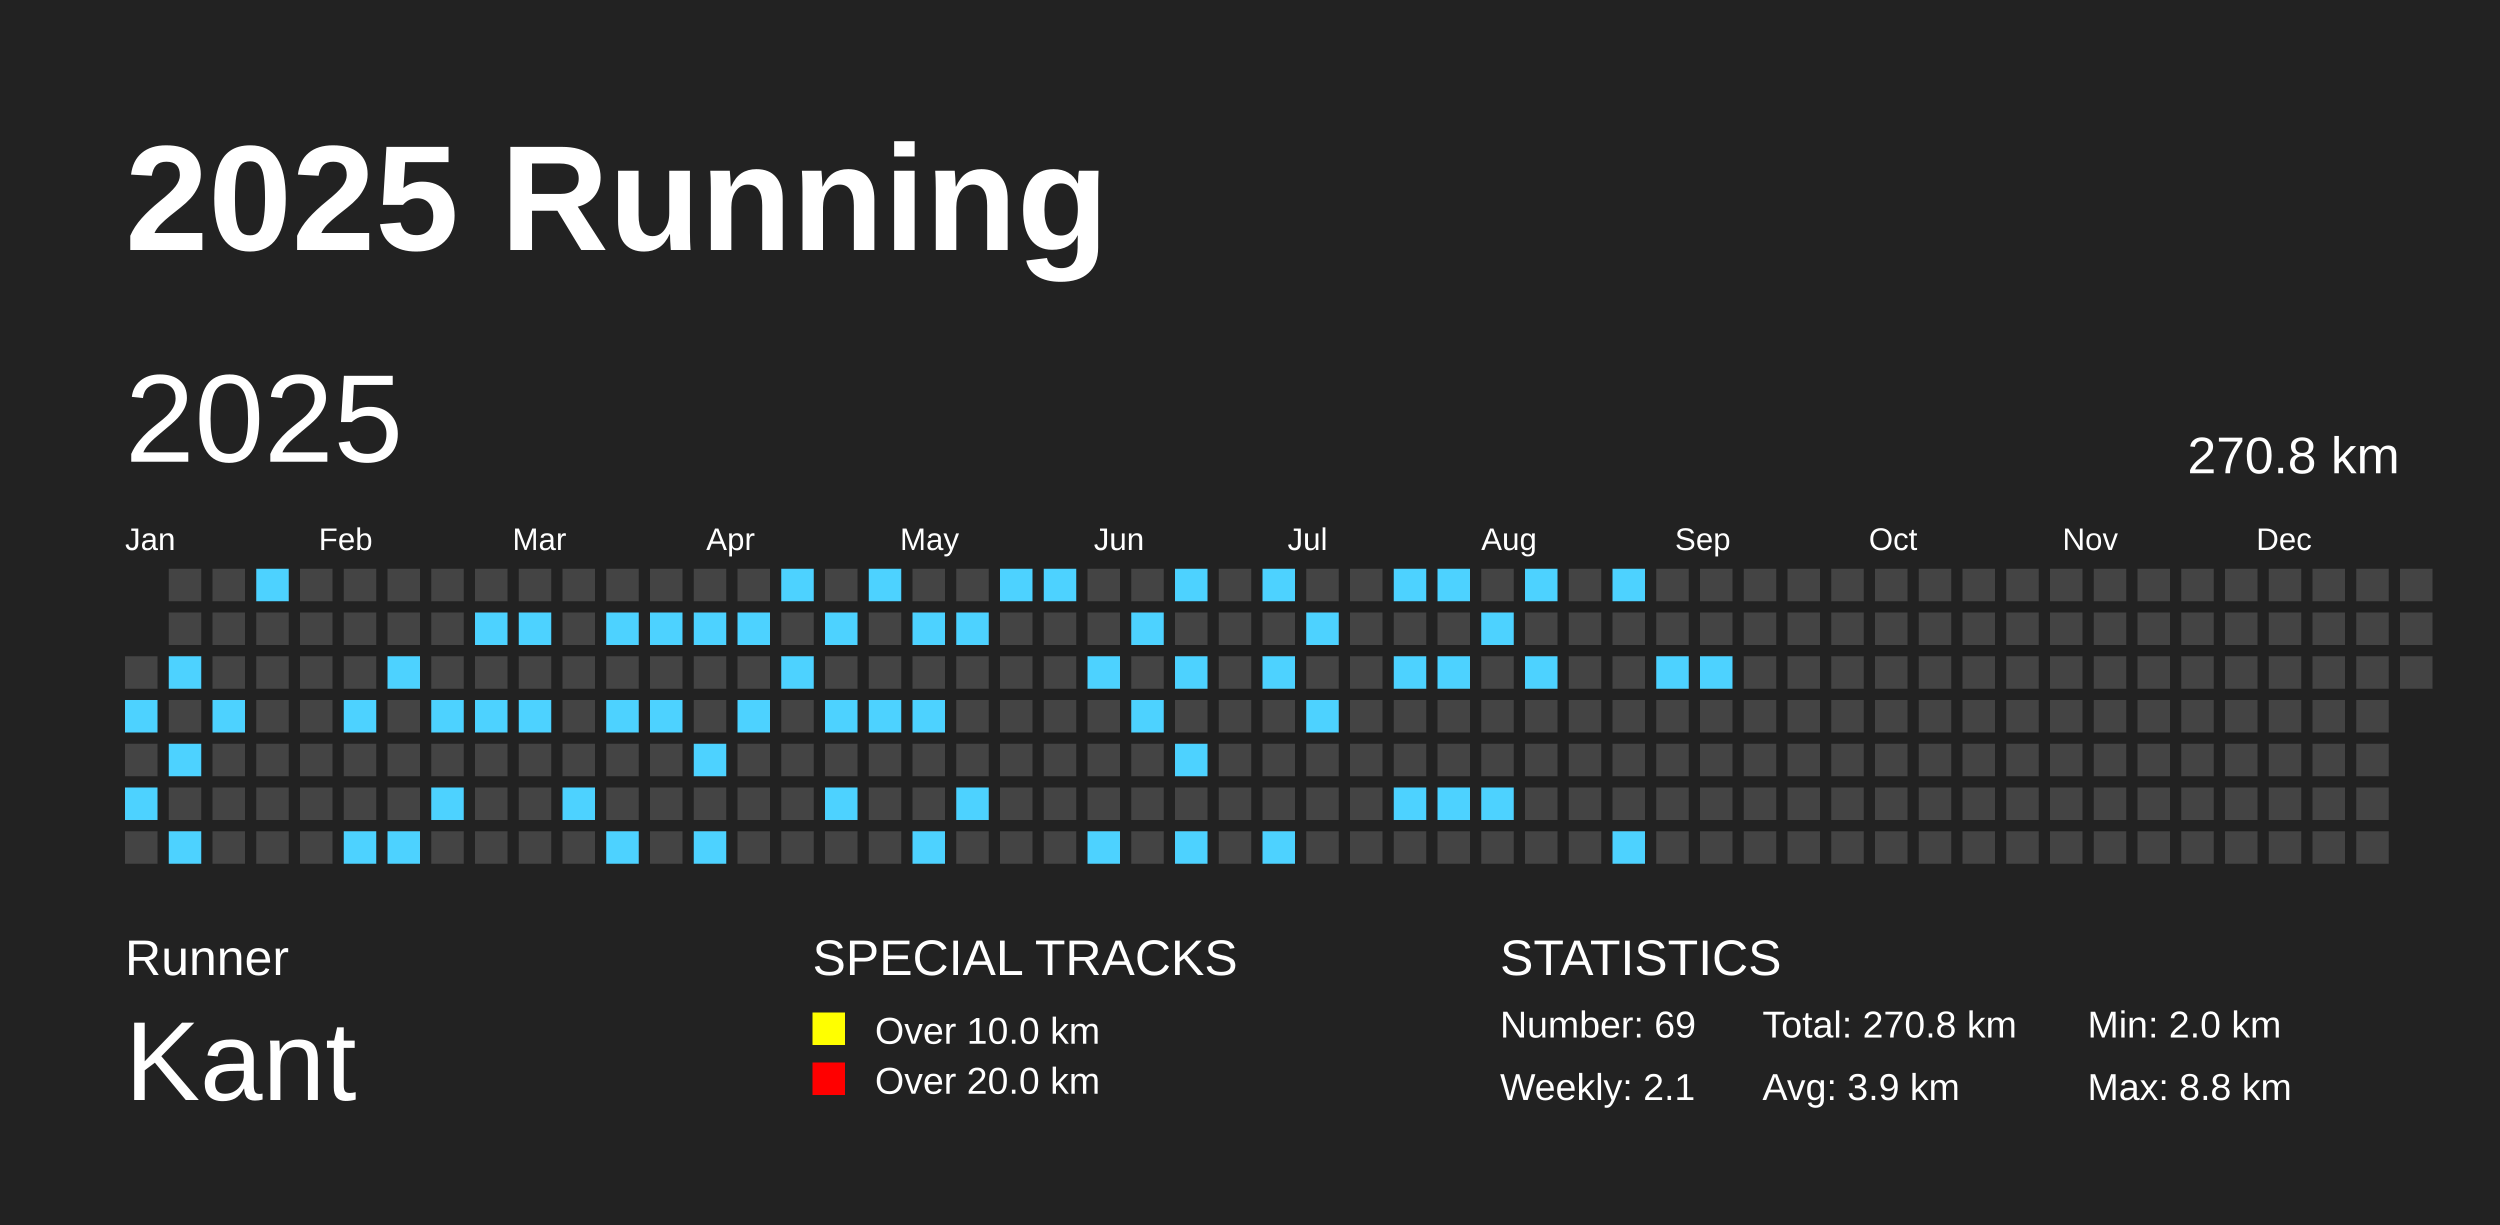
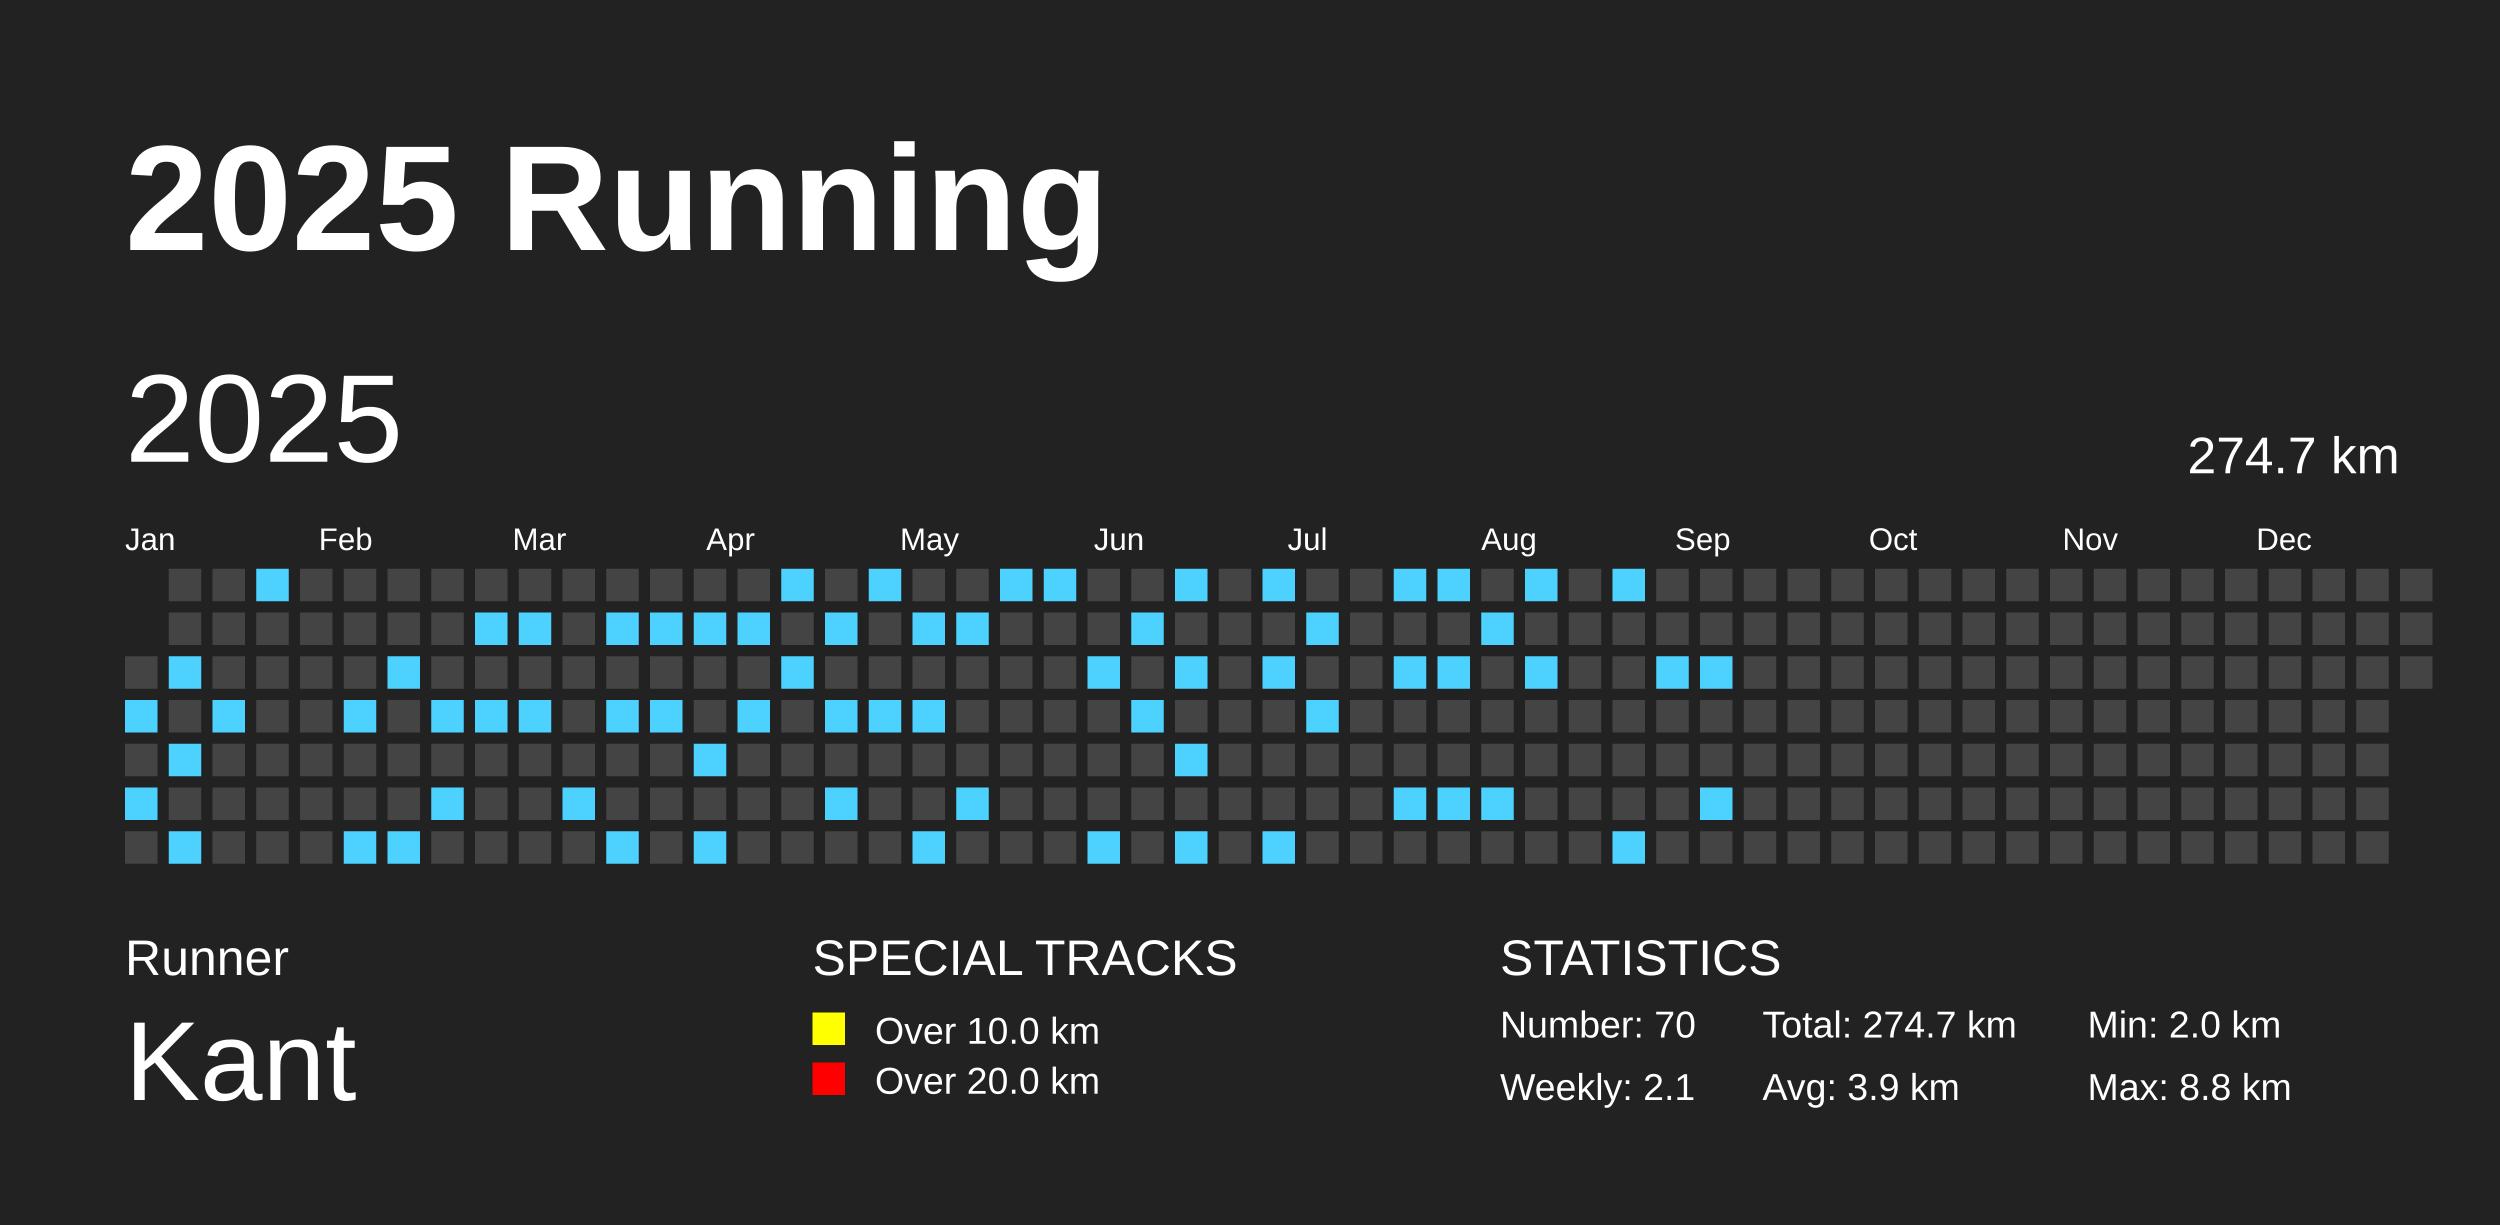
<svg xmlns="http://www.w3.org/2000/svg" baseProfile="full" height="98mm" version="1.1" viewBox="0,0,200,98" width="200mm">
  <defs />
  <rect fill="#222222" height="98" width="200" x="0" y="0" />
  <text fill="#FFFFFF" style="font-size:12px; font-family:Arial; font-weight:bold;" x="10" y="20">2025 Running</text>
  <text fill="#FFFFFF" style="font-size:4px; font-family:Arial" x="10" y="78">Runner</text>
  <text fill="#FFFFFF" style="font-size:9px; font-family:Arial" x="10" y="88">Kant</text>
  <text fill="#FFFFFF" style="font-size:4px; font-family:Arial" x="65" y="78">SPECIAL TRACKS</text>
  <rect fill="yellow" height="2.6" width="2.6" x="65" y="81" />
  <text fill="#FFFFFF" style="font-size:3px; font-family:Arial" x="70" y="83.5">Over 10.0 km</text>
  <rect fill="red" height="2.6" width="2.6" x="65" y="85" />
  <text fill="#FFFFFF" style="font-size:3px; font-family:Arial" x="70" y="87.5">Over 20.0 km</text>
  <text fill="#FFFFFF" style="font-size:4px; font-family:Arial" x="120" y="78">STATISTICS</text>
-   <text fill="#FFFFFF" style="font-size:3px; font-family:Arial" x="120" y="83">Number: 69</text>
+   <text fill="#FFFFFF" style="font-size:3px; font-family:Arial" x="120" y="83">Number: 70</text>
  <text fill="#FFFFFF" style="font-size:3px; font-family:Arial" x="120" y="88">Weekly: 2.1</text>
-   <text fill="#FFFFFF" style="font-size:3px; font-family:Arial" x="141" y="83">Total: 270.8 km</text>
+   <text fill="#FFFFFF" style="font-size:3px; font-family:Arial" x="141" y="83">Total: 274.7 km</text>
  <text fill="#FFFFFF" style="font-size:3px; font-family:Arial" x="141" y="88">Avg: 3.9 km</text>
  <text fill="#FFFFFF" style="font-size:3px; font-family:Arial" x="167" y="83">Min: 2.0 km</text>
  <text fill="#FFFFFF" style="font-size:3px; font-family:Arial" x="167" y="88">Max: 8.8 km</text>
  <text dominant-baseline="hanging" fill="#FFFFFF" style="font-size:10.0px; font-family:Arial;" x="10" y="30">2025</text>
-   <text dominant-baseline="hanging" fill="#FFFFFF" style="font-size:4.125px; font-family:Arial;" x="175" y="35">270.8 km</text>
+   <text dominant-baseline="hanging" fill="#FFFFFF" style="font-size:4.125px; font-family:Arial;" x="175" y="35">274.7 km</text>
  <text fill="#FFFFFF" style="font-size:2.5px; font-family:Arial" x="10.0" y="44">Jan</text>
  <text fill="#FFFFFF" style="font-size:2.5px; font-family:Arial" x="25.5" y="44">Feb</text>
  <text fill="#FFFFFF" style="font-size:2.5px; font-family:Arial" x="41.0" y="44">Mar</text>
  <text fill="#FFFFFF" style="font-size:2.5px; font-family:Arial" x="56.5" y="44">Apr</text>
  <text fill="#FFFFFF" style="font-size:2.5px; font-family:Arial" x="72.0" y="44">May</text>
  <text fill="#FFFFFF" style="font-size:2.5px; font-family:Arial" x="87.5" y="44">Jun</text>
  <text fill="#FFFFFF" style="font-size:2.5px; font-family:Arial" x="103.0" y="44">Jul</text>
  <text fill="#FFFFFF" style="font-size:2.5px; font-family:Arial" x="118.5" y="44">Aug</text>
  <text fill="#FFFFFF" style="font-size:2.5px; font-family:Arial" x="134.0" y="44">Sep</text>
  <text fill="#FFFFFF" style="font-size:2.5px; font-family:Arial" x="149.5" y="44">Oct</text>
  <text fill="#FFFFFF" style="font-size:2.5px; font-family:Arial" x="165.0" y="44">Nov</text>
  <text fill="#FFFFFF" style="font-size:2.5px; font-family:Arial" x="180.5" y="44">Dec</text>
  <rect fill="#444444" height="2.6" width="2.6" x="10.0" y="52.5" />
  <rect fill="#4DD2FF" height="2.6" width="2.6" x="10.0" y="56.0" />
  <rect fill="#444444" height="2.6" width="2.6" x="10.0" y="59.5" />
  <rect fill="#4DD2FF" height="2.6" width="2.6" x="10.0" y="63.0" />
  <rect fill="#444444" height="2.6" width="2.6" x="10.0" y="66.5" />
  <rect fill="#444444" height="2.6" width="2.6" x="13.5" y="45.5" />
  <rect fill="#444444" height="2.6" width="2.6" x="13.5" y="49.0" />
  <rect fill="#4DD2FF" height="2.6" width="2.6" x="13.5" y="52.5" />
  <rect fill="#444444" height="2.6" width="2.6" x="13.5" y="56.0" />
  <rect fill="#4DD2FF" height="2.6" width="2.6" x="13.5" y="59.5" />
  <rect fill="#444444" height="2.6" width="2.6" x="13.5" y="63.0" />
  <rect fill="#4DD2FF" height="2.6" width="2.6" x="13.5" y="66.5" />
  <rect fill="#444444" height="2.6" width="2.6" x="17.0" y="45.5" />
  <rect fill="#444444" height="2.6" width="2.6" x="17.0" y="49.0" />
  <rect fill="#444444" height="2.6" width="2.6" x="17.0" y="52.5" />
  <rect fill="#4DD2FF" height="2.6" width="2.6" x="17.0" y="56.0" />
  <rect fill="#444444" height="2.6" width="2.6" x="17.0" y="59.5" />
  <rect fill="#444444" height="2.6" width="2.6" x="17.0" y="63.0" />
  <rect fill="#444444" height="2.6" width="2.6" x="17.0" y="66.5" />
  <rect fill="#4DD2FF" height="2.6" width="2.6" x="20.5" y="45.5" />
  <rect fill="#444444" height="2.6" width="2.6" x="20.5" y="49.0" />
  <rect fill="#444444" height="2.6" width="2.6" x="20.5" y="52.5" />
  <rect fill="#444444" height="2.6" width="2.6" x="20.5" y="56.0" />
  <rect fill="#444444" height="2.6" width="2.6" x="20.5" y="59.5" />
  <rect fill="#444444" height="2.6" width="2.6" x="20.5" y="63.0" />
  <rect fill="#444444" height="2.6" width="2.6" x="20.5" y="66.5" />
  <rect fill="#444444" height="2.6" width="2.6" x="24.0" y="45.5" />
  <rect fill="#444444" height="2.6" width="2.6" x="24.0" y="49.0" />
  <rect fill="#444444" height="2.6" width="2.6" x="24.0" y="52.5" />
  <rect fill="#444444" height="2.6" width="2.6" x="24.0" y="56.0" />
  <rect fill="#444444" height="2.6" width="2.6" x="24.0" y="59.5" />
  <rect fill="#444444" height="2.6" width="2.6" x="24.0" y="63.0" />
  <rect fill="#444444" height="2.6" width="2.6" x="24.0" y="66.5" />
  <rect fill="#444444" height="2.6" width="2.6" x="27.5" y="45.5" />
  <rect fill="#444444" height="2.6" width="2.6" x="27.5" y="49.0" />
  <rect fill="#444444" height="2.6" width="2.6" x="27.5" y="52.5" />
  <rect fill="#4DD2FF" height="2.6" width="2.6" x="27.5" y="56.0" />
  <rect fill="#444444" height="2.6" width="2.6" x="27.5" y="59.5" />
  <rect fill="#444444" height="2.6" width="2.6" x="27.5" y="63.0" />
  <rect fill="#4DD2FF" height="2.6" width="2.6" x="27.5" y="66.5" />
  <rect fill="#444444" height="2.6" width="2.6" x="31.0" y="45.5" />
  <rect fill="#444444" height="2.6" width="2.6" x="31.0" y="49.0" />
  <rect fill="#4DD2FF" height="2.6" width="2.6" x="31.0" y="52.5" />
  <rect fill="#444444" height="2.6" width="2.6" x="31.0" y="56.0" />
  <rect fill="#444444" height="2.6" width="2.6" x="31.0" y="59.5" />
  <rect fill="#444444" height="2.6" width="2.6" x="31.0" y="63.0" />
  <rect fill="#4DD2FF" height="2.6" width="2.6" x="31.0" y="66.5" />
  <rect fill="#444444" height="2.6" width="2.6" x="34.5" y="45.5" />
  <rect fill="#444444" height="2.6" width="2.6" x="34.5" y="49.0" />
  <rect fill="#444444" height="2.6" width="2.6" x="34.5" y="52.5" />
  <rect fill="#4DD2FF" height="2.6" width="2.6" x="34.5" y="56.0" />
  <rect fill="#444444" height="2.6" width="2.6" x="34.5" y="59.5" />
  <rect fill="#4DD2FF" height="2.6" width="2.6" x="34.5" y="63.0" />
  <rect fill="#444444" height="2.6" width="2.6" x="34.5" y="66.5" />
  <rect fill="#444444" height="2.6" width="2.6" x="38.0" y="45.5" />
  <rect fill="#4DD2FF" height="2.6" width="2.6" x="38.0" y="49.0" />
  <rect fill="#444444" height="2.6" width="2.6" x="38.0" y="52.5" />
  <rect fill="#4DD2FF" height="2.6" width="2.6" x="38.0" y="56.0" />
  <rect fill="#444444" height="2.6" width="2.6" x="38.0" y="59.5" />
  <rect fill="#444444" height="2.6" width="2.6" x="38.0" y="63.0" />
  <rect fill="#444444" height="2.6" width="2.6" x="38.0" y="66.5" />
  <rect fill="#444444" height="2.6" width="2.6" x="41.5" y="45.5" />
  <rect fill="#4DD2FF" height="2.6" width="2.6" x="41.5" y="49.0" />
  <rect fill="#444444" height="2.6" width="2.6" x="41.5" y="52.5" />
  <rect fill="#4DD2FF" height="2.6" width="2.6" x="41.5" y="56.0" />
  <rect fill="#444444" height="2.6" width="2.6" x="41.5" y="59.5" />
  <rect fill="#444444" height="2.6" width="2.6" x="41.5" y="63.0" />
  <rect fill="#444444" height="2.6" width="2.6" x="41.5" y="66.5" />
  <rect fill="#444444" height="2.6" width="2.6" x="45.0" y="45.5" />
  <rect fill="#444444" height="2.6" width="2.6" x="45.0" y="49.0" />
  <rect fill="#444444" height="2.6" width="2.6" x="45.0" y="52.5" />
  <rect fill="#444444" height="2.6" width="2.6" x="45.0" y="56.0" />
  <rect fill="#444444" height="2.6" width="2.6" x="45.0" y="59.5" />
  <rect fill="#4DD2FF" height="2.6" width="2.6" x="45.0" y="63.0" />
  <rect fill="#444444" height="2.6" width="2.6" x="45.0" y="66.5" />
  <rect fill="#444444" height="2.6" width="2.6" x="48.5" y="45.5" />
  <rect fill="#4DD2FF" height="2.6" width="2.6" x="48.5" y="49.0" />
  <rect fill="#444444" height="2.6" width="2.6" x="48.5" y="52.5" />
  <rect fill="#4DD2FF" height="2.6" width="2.6" x="48.5" y="56.0" />
  <rect fill="#444444" height="2.6" width="2.6" x="48.5" y="59.5" />
  <rect fill="#444444" height="2.6" width="2.6" x="48.5" y="63.0" />
  <rect fill="#4DD2FF" height="2.6" width="2.6" x="48.5" y="66.5" />
  <rect fill="#444444" height="2.6" width="2.6" x="52.0" y="45.5" />
  <rect fill="#4DD2FF" height="2.6" width="2.6" x="52.0" y="49.0" />
  <rect fill="#444444" height="2.6" width="2.6" x="52.0" y="52.5" />
  <rect fill="#4DD2FF" height="2.6" width="2.6" x="52.0" y="56.0" />
  <rect fill="#444444" height="2.6" width="2.6" x="52.0" y="59.5" />
  <rect fill="#444444" height="2.6" width="2.6" x="52.0" y="63.0" />
  <rect fill="#444444" height="2.6" width="2.6" x="52.0" y="66.5" />
  <rect fill="#444444" height="2.6" width="2.6" x="55.5" y="45.5" />
  <rect fill="#4DD2FF" height="2.6" width="2.6" x="55.5" y="49.0" />
  <rect fill="#444444" height="2.6" width="2.6" x="55.5" y="52.5" />
  <rect fill="#444444" height="2.6" width="2.6" x="55.5" y="56.0" />
  <rect fill="#4DD2FF" height="2.6" width="2.6" x="55.5" y="59.5" />
  <rect fill="#444444" height="2.6" width="2.6" x="55.5" y="63.0" />
  <rect fill="#4DD2FF" height="2.6" width="2.6" x="55.5" y="66.5" />
  <rect fill="#444444" height="2.6" width="2.6" x="59.0" y="45.5" />
  <rect fill="#4DD2FF" height="2.6" width="2.6" x="59.0" y="49.0" />
  <rect fill="#444444" height="2.6" width="2.6" x="59.0" y="52.5" />
  <rect fill="#4DD2FF" height="2.6" width="2.6" x="59.0" y="56.0" />
  <rect fill="#444444" height="2.6" width="2.6" x="59.0" y="59.5" />
  <rect fill="#444444" height="2.6" width="2.6" x="59.0" y="63.0" />
  <rect fill="#444444" height="2.6" width="2.6" x="59.0" y="66.5" />
  <rect fill="#4DD2FF" height="2.6" width="2.6" x="62.5" y="45.5" />
  <rect fill="#444444" height="2.6" width="2.6" x="62.5" y="49.0" />
  <rect fill="#4DD2FF" height="2.6" width="2.6" x="62.5" y="52.5" />
  <rect fill="#444444" height="2.6" width="2.6" x="62.5" y="56.0" />
  <rect fill="#444444" height="2.6" width="2.6" x="62.5" y="59.5" />
  <rect fill="#444444" height="2.6" width="2.6" x="62.5" y="63.0" />
  <rect fill="#444444" height="2.6" width="2.6" x="62.5" y="66.5" />
  <rect fill="#444444" height="2.6" width="2.6" x="66.0" y="45.5" />
  <rect fill="#4DD2FF" height="2.6" width="2.6" x="66.0" y="49.0" />
  <rect fill="#444444" height="2.6" width="2.6" x="66.0" y="52.5" />
  <rect fill="#4DD2FF" height="2.6" width="2.6" x="66.0" y="56.0" />
  <rect fill="#444444" height="2.6" width="2.6" x="66.0" y="59.5" />
  <rect fill="#4DD2FF" height="2.6" width="2.6" x="66.0" y="63.0" />
  <rect fill="#444444" height="2.6" width="2.6" x="66.0" y="66.5" />
  <rect fill="#4DD2FF" height="2.6" width="2.6" x="69.5" y="45.5" />
  <rect fill="#444444" height="2.6" width="2.6" x="69.5" y="49.0" />
  <rect fill="#444444" height="2.6" width="2.6" x="69.5" y="52.5" />
  <rect fill="#4DD2FF" height="2.6" width="2.6" x="69.5" y="56.0" />
  <rect fill="#444444" height="2.6" width="2.6" x="69.5" y="59.5" />
  <rect fill="#444444" height="2.6" width="2.6" x="69.5" y="63.0" />
  <rect fill="#444444" height="2.6" width="2.6" x="69.5" y="66.5" />
  <rect fill="#444444" height="2.6" width="2.6" x="73.0" y="45.5" />
  <rect fill="#4DD2FF" height="2.6" width="2.6" x="73.0" y="49.0" />
  <rect fill="#444444" height="2.6" width="2.6" x="73.0" y="52.5" />
  <rect fill="#4DD2FF" height="2.6" width="2.6" x="73.0" y="56.0" />
  <rect fill="#444444" height="2.6" width="2.6" x="73.0" y="59.5" />
  <rect fill="#444444" height="2.6" width="2.6" x="73.0" y="63.0" />
  <rect fill="#4DD2FF" height="2.6" width="2.6" x="73.0" y="66.5" />
  <rect fill="#444444" height="2.6" width="2.6" x="76.5" y="45.5" />
  <rect fill="#4DD2FF" height="2.6" width="2.6" x="76.5" y="49.0" />
  <rect fill="#444444" height="2.6" width="2.6" x="76.5" y="52.5" />
  <rect fill="#444444" height="2.6" width="2.6" x="76.5" y="56.0" />
  <rect fill="#444444" height="2.6" width="2.6" x="76.5" y="59.5" />
  <rect fill="#4DD2FF" height="2.6" width="2.6" x="76.5" y="63.0" />
  <rect fill="#444444" height="2.6" width="2.6" x="76.5" y="66.5" />
  <rect fill="#4DD2FF" height="2.6" width="2.6" x="80.0" y="45.5" />
  <rect fill="#444444" height="2.6" width="2.6" x="80.0" y="49.0" />
  <rect fill="#444444" height="2.6" width="2.6" x="80.0" y="52.5" />
  <rect fill="#444444" height="2.6" width="2.6" x="80.0" y="56.0" />
  <rect fill="#444444" height="2.6" width="2.6" x="80.0" y="59.5" />
  <rect fill="#444444" height="2.6" width="2.6" x="80.0" y="63.0" />
  <rect fill="#444444" height="2.6" width="2.6" x="80.0" y="66.5" />
  <rect fill="#4DD2FF" height="2.6" width="2.6" x="83.5" y="45.5" />
  <rect fill="#444444" height="2.6" width="2.6" x="83.5" y="49.0" />
  <rect fill="#444444" height="2.6" width="2.6" x="83.5" y="52.5" />
  <rect fill="#444444" height="2.6" width="2.6" x="83.5" y="56.0" />
  <rect fill="#444444" height="2.6" width="2.6" x="83.5" y="59.5" />
  <rect fill="#444444" height="2.6" width="2.6" x="83.5" y="63.0" />
  <rect fill="#444444" height="2.6" width="2.6" x="83.5" y="66.5" />
  <rect fill="#444444" height="2.6" width="2.6" x="87.0" y="45.5" />
  <rect fill="#444444" height="2.6" width="2.6" x="87.0" y="49.0" />
  <rect fill="#4DD2FF" height="2.6" width="2.6" x="87.0" y="52.5" />
  <rect fill="#444444" height="2.6" width="2.6" x="87.0" y="56.0" />
  <rect fill="#444444" height="2.6" width="2.6" x="87.0" y="59.5" />
  <rect fill="#444444" height="2.6" width="2.6" x="87.0" y="63.0" />
  <rect fill="#4DD2FF" height="2.6" width="2.6" x="87.0" y="66.5" />
  <rect fill="#444444" height="2.6" width="2.6" x="90.5" y="45.5" />
  <rect fill="#4DD2FF" height="2.6" width="2.6" x="90.5" y="49.0" />
  <rect fill="#444444" height="2.6" width="2.6" x="90.5" y="52.5" />
  <rect fill="#4DD2FF" height="2.6" width="2.6" x="90.5" y="56.0" />
  <rect fill="#444444" height="2.6" width="2.6" x="90.5" y="59.5" />
  <rect fill="#444444" height="2.6" width="2.6" x="90.5" y="63.0" />
  <rect fill="#444444" height="2.6" width="2.6" x="90.5" y="66.5" />
  <rect fill="#4DD2FF" height="2.6" width="2.6" x="94.0" y="45.5" />
  <rect fill="#444444" height="2.6" width="2.6" x="94.0" y="49.0" />
  <rect fill="#4DD2FF" height="2.6" width="2.6" x="94.0" y="52.5" />
  <rect fill="#444444" height="2.6" width="2.6" x="94.0" y="56.0" />
  <rect fill="#4DD2FF" height="2.6" width="2.6" x="94.0" y="59.5" />
  <rect fill="#444444" height="2.6" width="2.6" x="94.0" y="63.0" />
  <rect fill="#4DD2FF" height="2.6" width="2.6" x="94.0" y="66.5" />
  <rect fill="#444444" height="2.6" width="2.6" x="97.5" y="45.5" />
  <rect fill="#444444" height="2.6" width="2.6" x="97.5" y="49.0" />
  <rect fill="#444444" height="2.6" width="2.6" x="97.5" y="52.5" />
  <rect fill="#444444" height="2.6" width="2.6" x="97.5" y="56.0" />
  <rect fill="#444444" height="2.6" width="2.6" x="97.5" y="59.5" />
  <rect fill="#444444" height="2.6" width="2.6" x="97.5" y="63.0" />
  <rect fill="#444444" height="2.6" width="2.6" x="97.5" y="66.5" />
  <rect fill="#4DD2FF" height="2.6" width="2.6" x="101.0" y="45.5" />
  <rect fill="#444444" height="2.6" width="2.6" x="101.0" y="49.0" />
  <rect fill="#4DD2FF" height="2.6" width="2.6" x="101.0" y="52.5" />
  <rect fill="#444444" height="2.6" width="2.6" x="101.0" y="56.0" />
  <rect fill="#444444" height="2.6" width="2.6" x="101.0" y="59.5" />
  <rect fill="#444444" height="2.6" width="2.6" x="101.0" y="63.0" />
  <rect fill="#4DD2FF" height="2.6" width="2.6" x="101.0" y="66.5" />
  <rect fill="#444444" height="2.6" width="2.6" x="104.5" y="45.5" />
  <rect fill="#4DD2FF" height="2.6" width="2.6" x="104.5" y="49.0" />
  <rect fill="#444444" height="2.6" width="2.6" x="104.5" y="52.5" />
  <rect fill="#4DD2FF" height="2.6" width="2.6" x="104.5" y="56.0" />
  <rect fill="#444444" height="2.6" width="2.6" x="104.5" y="59.5" />
  <rect fill="#444444" height="2.6" width="2.6" x="104.5" y="63.0" />
  <rect fill="#444444" height="2.6" width="2.6" x="104.5" y="66.5" />
  <rect fill="#444444" height="2.6" width="2.6" x="108.0" y="45.5" />
  <rect fill="#444444" height="2.6" width="2.6" x="108.0" y="49.0" />
  <rect fill="#444444" height="2.6" width="2.6" x="108.0" y="52.5" />
  <rect fill="#444444" height="2.6" width="2.6" x="108.0" y="56.0" />
  <rect fill="#444444" height="2.6" width="2.6" x="108.0" y="59.5" />
  <rect fill="#444444" height="2.6" width="2.6" x="108.0" y="63.0" />
  <rect fill="#444444" height="2.6" width="2.6" x="108.0" y="66.5" />
  <rect fill="#4DD2FF" height="2.6" width="2.6" x="111.5" y="45.5" />
  <rect fill="#444444" height="2.6" width="2.6" x="111.5" y="49.0" />
  <rect fill="#4DD2FF" height="2.6" width="2.6" x="111.5" y="52.5" />
  <rect fill="#444444" height="2.6" width="2.6" x="111.5" y="56.0" />
  <rect fill="#444444" height="2.6" width="2.6" x="111.5" y="59.5" />
  <rect fill="#4DD2FF" height="2.6" width="2.6" x="111.5" y="63.0" />
  <rect fill="#444444" height="2.6" width="2.6" x="111.5" y="66.5" />
  <rect fill="#4DD2FF" height="2.6" width="2.6" x="115.0" y="45.5" />
  <rect fill="#444444" height="2.6" width="2.6" x="115.0" y="49.0" />
  <rect fill="#4DD2FF" height="2.6" width="2.6" x="115.0" y="52.5" />
  <rect fill="#444444" height="2.6" width="2.6" x="115.0" y="56.0" />
  <rect fill="#444444" height="2.6" width="2.6" x="115.0" y="59.5" />
  <rect fill="#4DD2FF" height="2.6" width="2.6" x="115.0" y="63.0" />
  <rect fill="#444444" height="2.6" width="2.6" x="115.0" y="66.5" />
  <rect fill="#444444" height="2.6" width="2.6" x="118.5" y="45.5" />
  <rect fill="#4DD2FF" height="2.6" width="2.6" x="118.5" y="49.0" />
  <rect fill="#444444" height="2.6" width="2.6" x="118.5" y="52.5" />
  <rect fill="#444444" height="2.6" width="2.6" x="118.5" y="56.0" />
  <rect fill="#444444" height="2.6" width="2.6" x="118.5" y="59.5" />
  <rect fill="#4DD2FF" height="2.6" width="2.6" x="118.5" y="63.0" />
  <rect fill="#444444" height="2.6" width="2.6" x="118.5" y="66.5" />
  <rect fill="#4DD2FF" height="2.6" width="2.6" x="122.0" y="45.5" />
  <rect fill="#444444" height="2.6" width="2.6" x="122.0" y="49.0" />
  <rect fill="#4DD2FF" height="2.6" width="2.6" x="122.0" y="52.5" />
  <rect fill="#444444" height="2.6" width="2.6" x="122.0" y="56.0" />
  <rect fill="#444444" height="2.6" width="2.6" x="122.0" y="59.5" />
  <rect fill="#444444" height="2.6" width="2.6" x="122.0" y="63.0" />
  <rect fill="#444444" height="2.6" width="2.6" x="122.0" y="66.5" />
  <rect fill="#444444" height="2.6" width="2.6" x="125.5" y="45.5" />
  <rect fill="#444444" height="2.6" width="2.6" x="125.5" y="49.0" />
  <rect fill="#444444" height="2.6" width="2.6" x="125.5" y="52.5" />
  <rect fill="#444444" height="2.6" width="2.6" x="125.5" y="56.0" />
  <rect fill="#444444" height="2.6" width="2.6" x="125.5" y="59.5" />
  <rect fill="#444444" height="2.6" width="2.6" x="125.5" y="63.0" />
  <rect fill="#444444" height="2.6" width="2.6" x="125.5" y="66.5" />
  <rect fill="#4DD2FF" height="2.6" width="2.6" x="129.0" y="45.5" />
  <rect fill="#444444" height="2.6" width="2.6" x="129.0" y="49.0" />
  <rect fill="#444444" height="2.6" width="2.6" x="129.0" y="52.5" />
  <rect fill="#444444" height="2.6" width="2.6" x="129.0" y="56.0" />
  <rect fill="#444444" height="2.6" width="2.6" x="129.0" y="59.5" />
  <rect fill="#444444" height="2.6" width="2.6" x="129.0" y="63.0" />
  <rect fill="#4DD2FF" height="2.6" width="2.6" x="129.0" y="66.5" />
  <rect fill="#444444" height="2.6" width="2.6" x="132.5" y="45.5" />
  <rect fill="#444444" height="2.6" width="2.6" x="132.5" y="49.0" />
  <rect fill="#4DD2FF" height="2.6" width="2.6" x="132.5" y="52.5" />
  <rect fill="#444444" height="2.6" width="2.6" x="132.5" y="56.0" />
  <rect fill="#444444" height="2.6" width="2.6" x="132.5" y="59.5" />
  <rect fill="#444444" height="2.6" width="2.6" x="132.5" y="63.0" />
  <rect fill="#444444" height="2.6" width="2.6" x="132.5" y="66.5" />
  <rect fill="#444444" height="2.6" width="2.6" x="136.0" y="45.5" />
  <rect fill="#444444" height="2.6" width="2.6" x="136.0" y="49.0" />
  <rect fill="#4DD2FF" height="2.6" width="2.6" x="136.0" y="52.5" />
  <rect fill="#444444" height="2.6" width="2.6" x="136.0" y="56.0" />
  <rect fill="#444444" height="2.6" width="2.6" x="136.0" y="59.5" />
-   <rect fill="#444444" height="2.6" width="2.6" x="136.0" y="63.0" />
+   <rect fill="#4DD2FF" height="2.6" width="2.6" x="136.0" y="63.0" />
  <rect fill="#444444" height="2.6" width="2.6" x="136.0" y="66.5" />
  <rect fill="#444444" height="2.6" width="2.6" x="139.5" y="45.5" />
  <rect fill="#444444" height="2.6" width="2.6" x="139.5" y="49.0" />
  <rect fill="#444444" height="2.6" width="2.6" x="139.5" y="52.5" />
  <rect fill="#444444" height="2.6" width="2.6" x="139.5" y="56.0" />
  <rect fill="#444444" height="2.6" width="2.6" x="139.5" y="59.5" />
  <rect fill="#444444" height="2.6" width="2.6" x="139.5" y="63.0" />
  <rect fill="#444444" height="2.6" width="2.6" x="139.5" y="66.5" />
  <rect fill="#444444" height="2.6" width="2.6" x="143.0" y="45.5" />
  <rect fill="#444444" height="2.6" width="2.6" x="143.0" y="49.0" />
  <rect fill="#444444" height="2.6" width="2.6" x="143.0" y="52.5" />
  <rect fill="#444444" height="2.6" width="2.6" x="143.0" y="56.0" />
  <rect fill="#444444" height="2.6" width="2.6" x="143.0" y="59.5" />
  <rect fill="#444444" height="2.6" width="2.6" x="143.0" y="63.0" />
  <rect fill="#444444" height="2.6" width="2.6" x="143.0" y="66.5" />
  <rect fill="#444444" height="2.6" width="2.6" x="146.5" y="45.5" />
  <rect fill="#444444" height="2.6" width="2.6" x="146.5" y="49.0" />
  <rect fill="#444444" height="2.6" width="2.6" x="146.5" y="52.5" />
  <rect fill="#444444" height="2.6" width="2.6" x="146.5" y="56.0" />
  <rect fill="#444444" height="2.6" width="2.6" x="146.5" y="59.5" />
  <rect fill="#444444" height="2.6" width="2.6" x="146.5" y="63.0" />
  <rect fill="#444444" height="2.6" width="2.6" x="146.5" y="66.5" />
  <rect fill="#444444" height="2.6" width="2.6" x="150.0" y="45.5" />
  <rect fill="#444444" height="2.6" width="2.6" x="150.0" y="49.0" />
  <rect fill="#444444" height="2.6" width="2.6" x="150.0" y="52.5" />
  <rect fill="#444444" height="2.6" width="2.6" x="150.0" y="56.0" />
  <rect fill="#444444" height="2.6" width="2.6" x="150.0" y="59.5" />
  <rect fill="#444444" height="2.6" width="2.6" x="150.0" y="63.0" />
  <rect fill="#444444" height="2.6" width="2.6" x="150.0" y="66.5" />
  <rect fill="#444444" height="2.6" width="2.6" x="153.5" y="45.5" />
  <rect fill="#444444" height="2.6" width="2.6" x="153.5" y="49.0" />
  <rect fill="#444444" height="2.6" width="2.6" x="153.5" y="52.5" />
  <rect fill="#444444" height="2.6" width="2.6" x="153.5" y="56.0" />
  <rect fill="#444444" height="2.6" width="2.6" x="153.5" y="59.5" />
  <rect fill="#444444" height="2.6" width="2.6" x="153.5" y="63.0" />
  <rect fill="#444444" height="2.6" width="2.6" x="153.5" y="66.5" />
  <rect fill="#444444" height="2.6" width="2.6" x="157.0" y="45.5" />
  <rect fill="#444444" height="2.6" width="2.6" x="157.0" y="49.0" />
  <rect fill="#444444" height="2.6" width="2.6" x="157.0" y="52.5" />
  <rect fill="#444444" height="2.6" width="2.6" x="157.0" y="56.0" />
  <rect fill="#444444" height="2.6" width="2.6" x="157.0" y="59.5" />
  <rect fill="#444444" height="2.6" width="2.6" x="157.0" y="63.0" />
  <rect fill="#444444" height="2.6" width="2.6" x="157.0" y="66.5" />
  <rect fill="#444444" height="2.6" width="2.6" x="160.5" y="45.5" />
  <rect fill="#444444" height="2.6" width="2.6" x="160.5" y="49.0" />
  <rect fill="#444444" height="2.6" width="2.6" x="160.5" y="52.5" />
  <rect fill="#444444" height="2.6" width="2.6" x="160.5" y="56.0" />
  <rect fill="#444444" height="2.6" width="2.6" x="160.5" y="59.5" />
  <rect fill="#444444" height="2.6" width="2.6" x="160.5" y="63.0" />
  <rect fill="#444444" height="2.6" width="2.6" x="160.5" y="66.5" />
  <rect fill="#444444" height="2.6" width="2.6" x="164.0" y="45.5" />
  <rect fill="#444444" height="2.6" width="2.6" x="164.0" y="49.0" />
  <rect fill="#444444" height="2.6" width="2.6" x="164.0" y="52.5" />
  <rect fill="#444444" height="2.6" width="2.6" x="164.0" y="56.0" />
  <rect fill="#444444" height="2.6" width="2.6" x="164.0" y="59.5" />
  <rect fill="#444444" height="2.6" width="2.6" x="164.0" y="63.0" />
  <rect fill="#444444" height="2.6" width="2.6" x="164.0" y="66.5" />
  <rect fill="#444444" height="2.6" width="2.6" x="167.5" y="45.5" />
  <rect fill="#444444" height="2.6" width="2.6" x="167.5" y="49.0" />
  <rect fill="#444444" height="2.6" width="2.6" x="167.5" y="52.5" />
  <rect fill="#444444" height="2.6" width="2.6" x="167.5" y="56.0" />
  <rect fill="#444444" height="2.6" width="2.6" x="167.5" y="59.5" />
  <rect fill="#444444" height="2.6" width="2.6" x="167.5" y="63.0" />
  <rect fill="#444444" height="2.6" width="2.6" x="167.5" y="66.5" />
  <rect fill="#444444" height="2.6" width="2.6" x="171.0" y="45.5" />
  <rect fill="#444444" height="2.6" width="2.6" x="171.0" y="49.0" />
  <rect fill="#444444" height="2.6" width="2.6" x="171.0" y="52.5" />
  <rect fill="#444444" height="2.6" width="2.6" x="171.0" y="56.0" />
  <rect fill="#444444" height="2.6" width="2.6" x="171.0" y="59.5" />
  <rect fill="#444444" height="2.6" width="2.6" x="171.0" y="63.0" />
  <rect fill="#444444" height="2.6" width="2.6" x="171.0" y="66.5" />
  <rect fill="#444444" height="2.6" width="2.6" x="174.5" y="45.5" />
  <rect fill="#444444" height="2.6" width="2.6" x="174.5" y="49.0" />
  <rect fill="#444444" height="2.6" width="2.6" x="174.5" y="52.5" />
  <rect fill="#444444" height="2.6" width="2.6" x="174.5" y="56.0" />
  <rect fill="#444444" height="2.6" width="2.6" x="174.5" y="59.5" />
  <rect fill="#444444" height="2.6" width="2.6" x="174.5" y="63.0" />
  <rect fill="#444444" height="2.6" width="2.6" x="174.5" y="66.5" />
  <rect fill="#444444" height="2.6" width="2.6" x="178.0" y="45.5" />
  <rect fill="#444444" height="2.6" width="2.6" x="178.0" y="49.0" />
  <rect fill="#444444" height="2.6" width="2.6" x="178.0" y="52.5" />
  <rect fill="#444444" height="2.6" width="2.6" x="178.0" y="56.0" />
  <rect fill="#444444" height="2.6" width="2.6" x="178.0" y="59.5" />
  <rect fill="#444444" height="2.6" width="2.6" x="178.0" y="63.0" />
  <rect fill="#444444" height="2.6" width="2.6" x="178.0" y="66.5" />
  <rect fill="#444444" height="2.6" width="2.6" x="181.5" y="45.5" />
  <rect fill="#444444" height="2.6" width="2.6" x="181.5" y="49.0" />
  <rect fill="#444444" height="2.6" width="2.6" x="181.5" y="52.5" />
  <rect fill="#444444" height="2.6" width="2.6" x="181.5" y="56.0" />
  <rect fill="#444444" height="2.6" width="2.6" x="181.5" y="59.5" />
  <rect fill="#444444" height="2.6" width="2.6" x="181.5" y="63.0" />
  <rect fill="#444444" height="2.6" width="2.6" x="181.5" y="66.5" />
  <rect fill="#444444" height="2.6" width="2.6" x="185.0" y="45.5" />
  <rect fill="#444444" height="2.6" width="2.6" x="185.0" y="49.0" />
  <rect fill="#444444" height="2.6" width="2.6" x="185.0" y="52.5" />
  <rect fill="#444444" height="2.6" width="2.6" x="185.0" y="56.0" />
  <rect fill="#444444" height="2.6" width="2.6" x="185.0" y="59.5" />
  <rect fill="#444444" height="2.6" width="2.6" x="185.0" y="63.0" />
  <rect fill="#444444" height="2.6" width="2.6" x="185.0" y="66.5" />
  <rect fill="#444444" height="2.6" width="2.6" x="188.5" y="45.5" />
  <rect fill="#444444" height="2.6" width="2.6" x="188.5" y="49.0" />
  <rect fill="#444444" height="2.6" width="2.6" x="188.5" y="52.5" />
  <rect fill="#444444" height="2.6" width="2.6" x="188.5" y="56.0" />
  <rect fill="#444444" height="2.6" width="2.6" x="188.5" y="59.5" />
  <rect fill="#444444" height="2.6" width="2.6" x="188.5" y="63.0" />
  <rect fill="#444444" height="2.6" width="2.6" x="188.5" y="66.5" />
  <rect fill="#444444" height="2.6" width="2.6" x="192.0" y="45.5" />
  <rect fill="#444444" height="2.6" width="2.6" x="192.0" y="49.0" />
  <rect fill="#444444" height="2.6" width="2.6" x="192.0" y="52.5" />
</svg>
